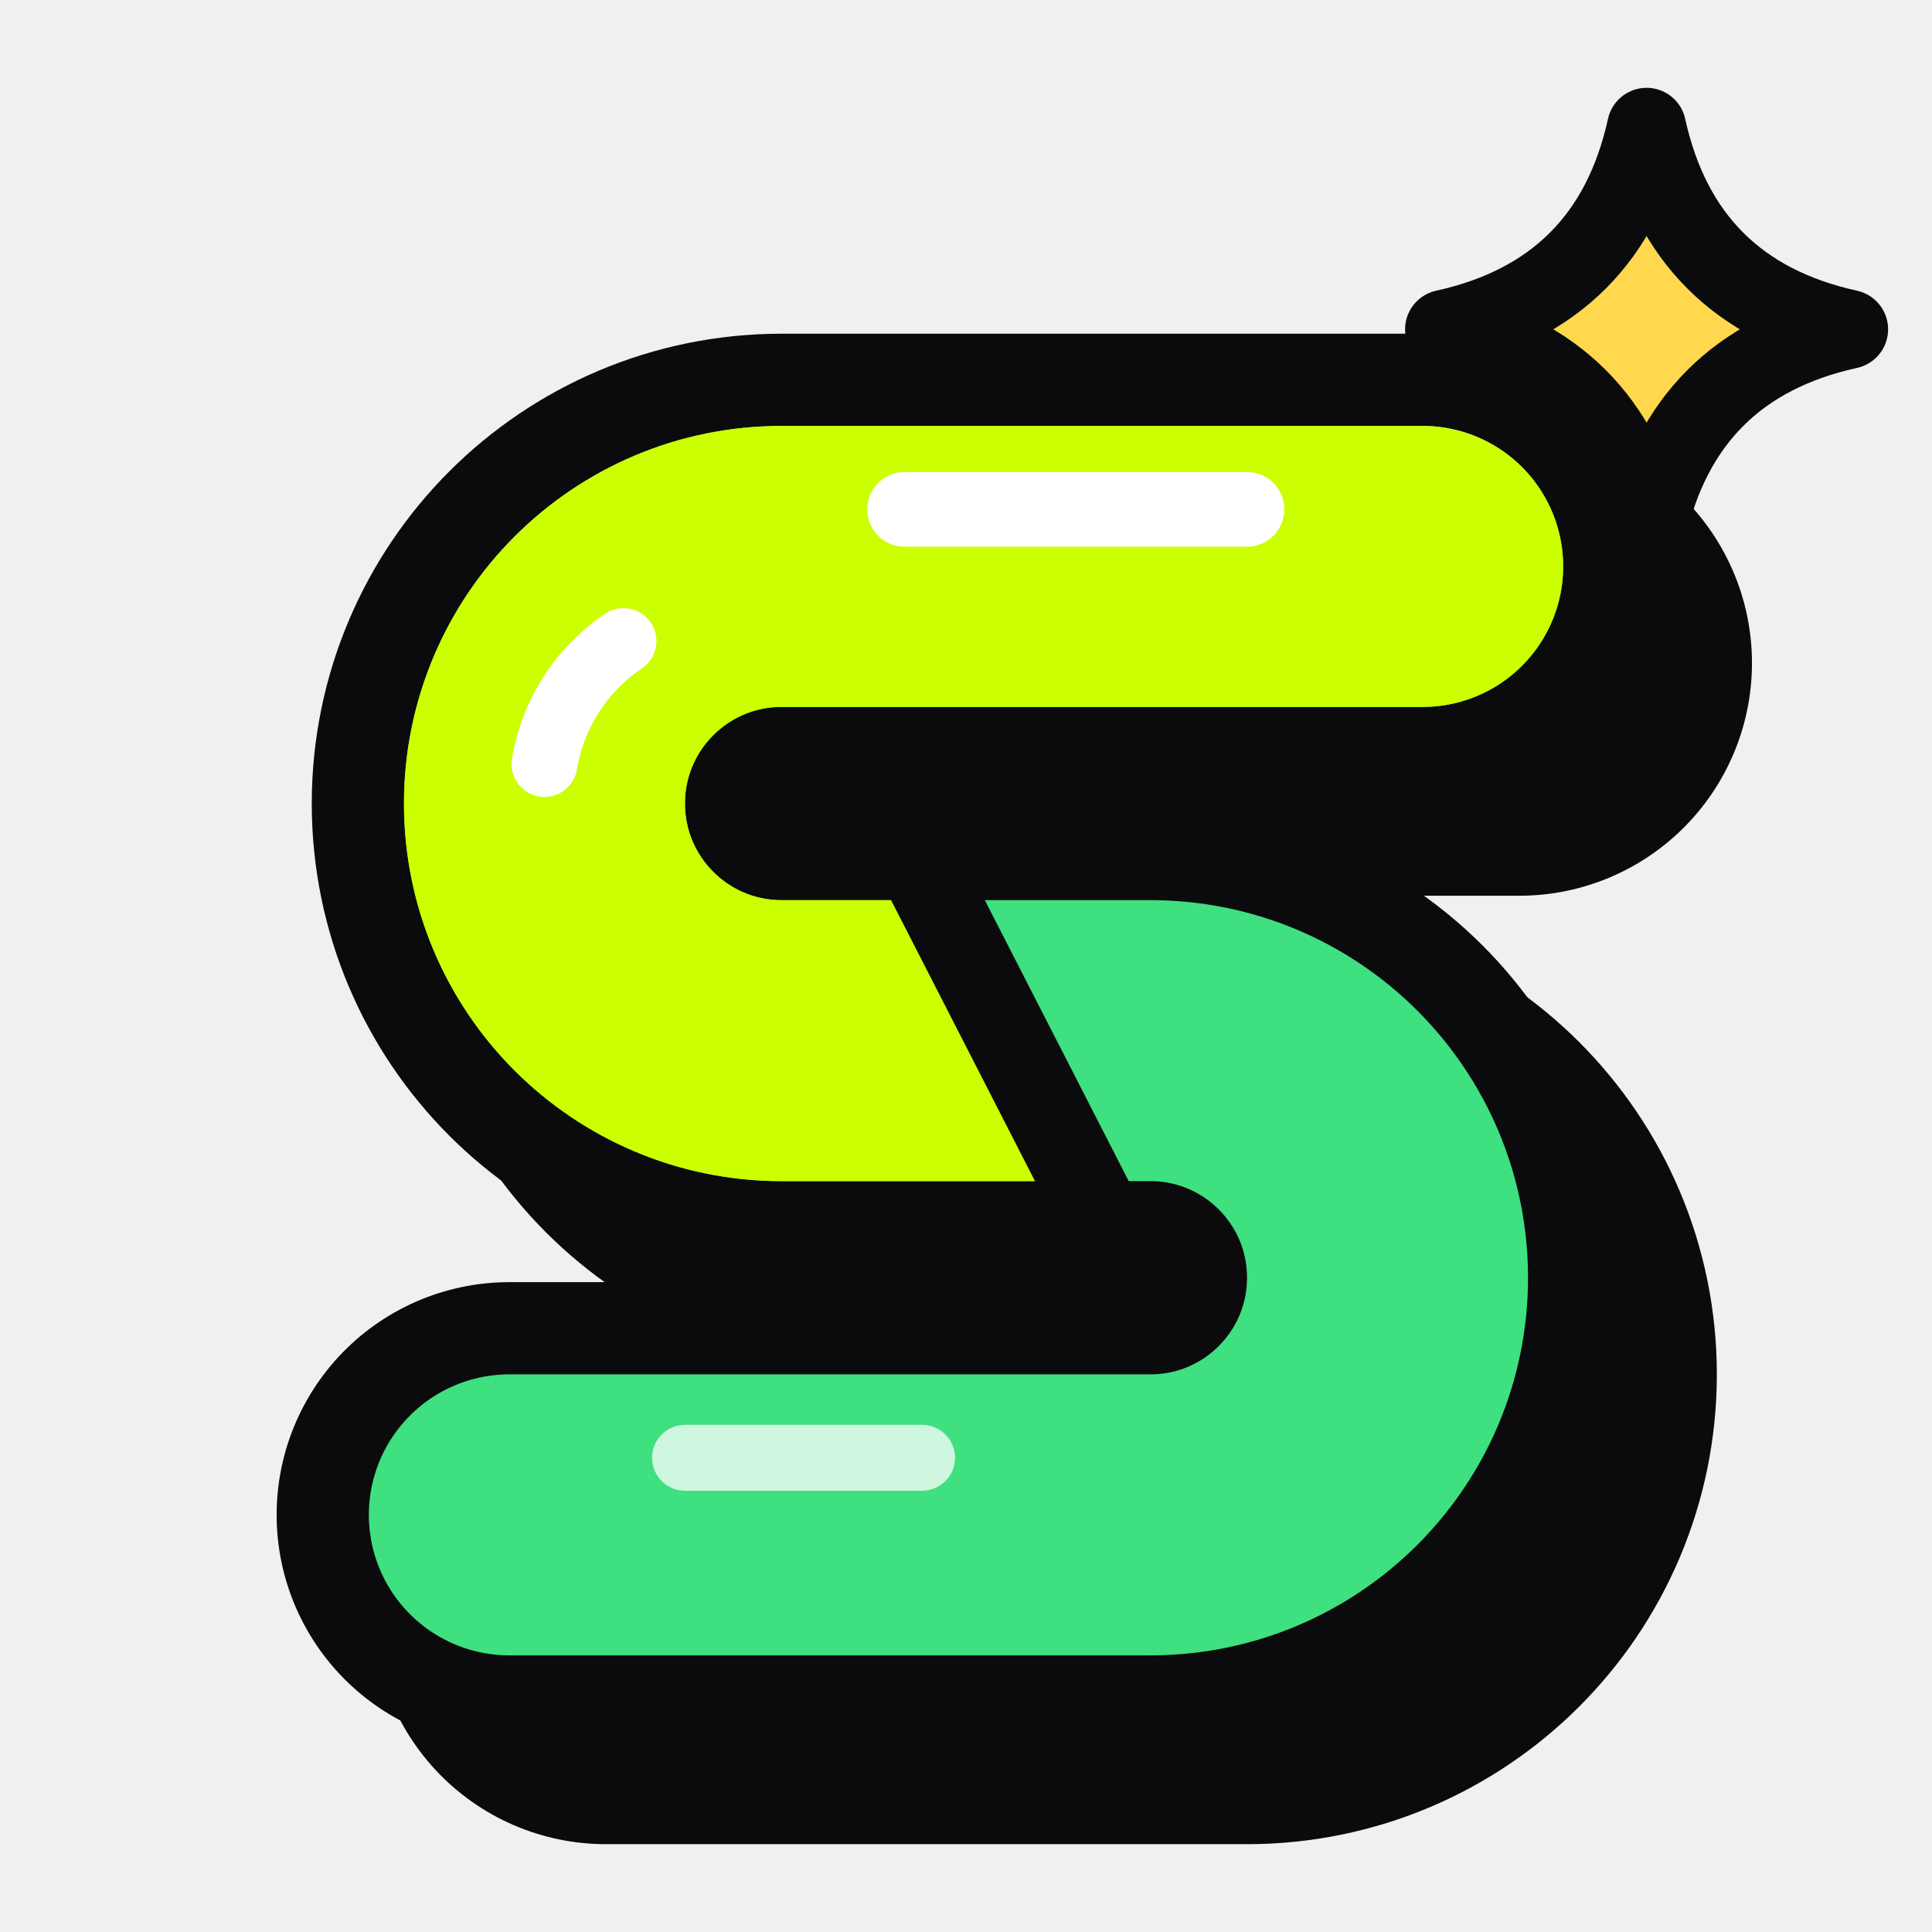
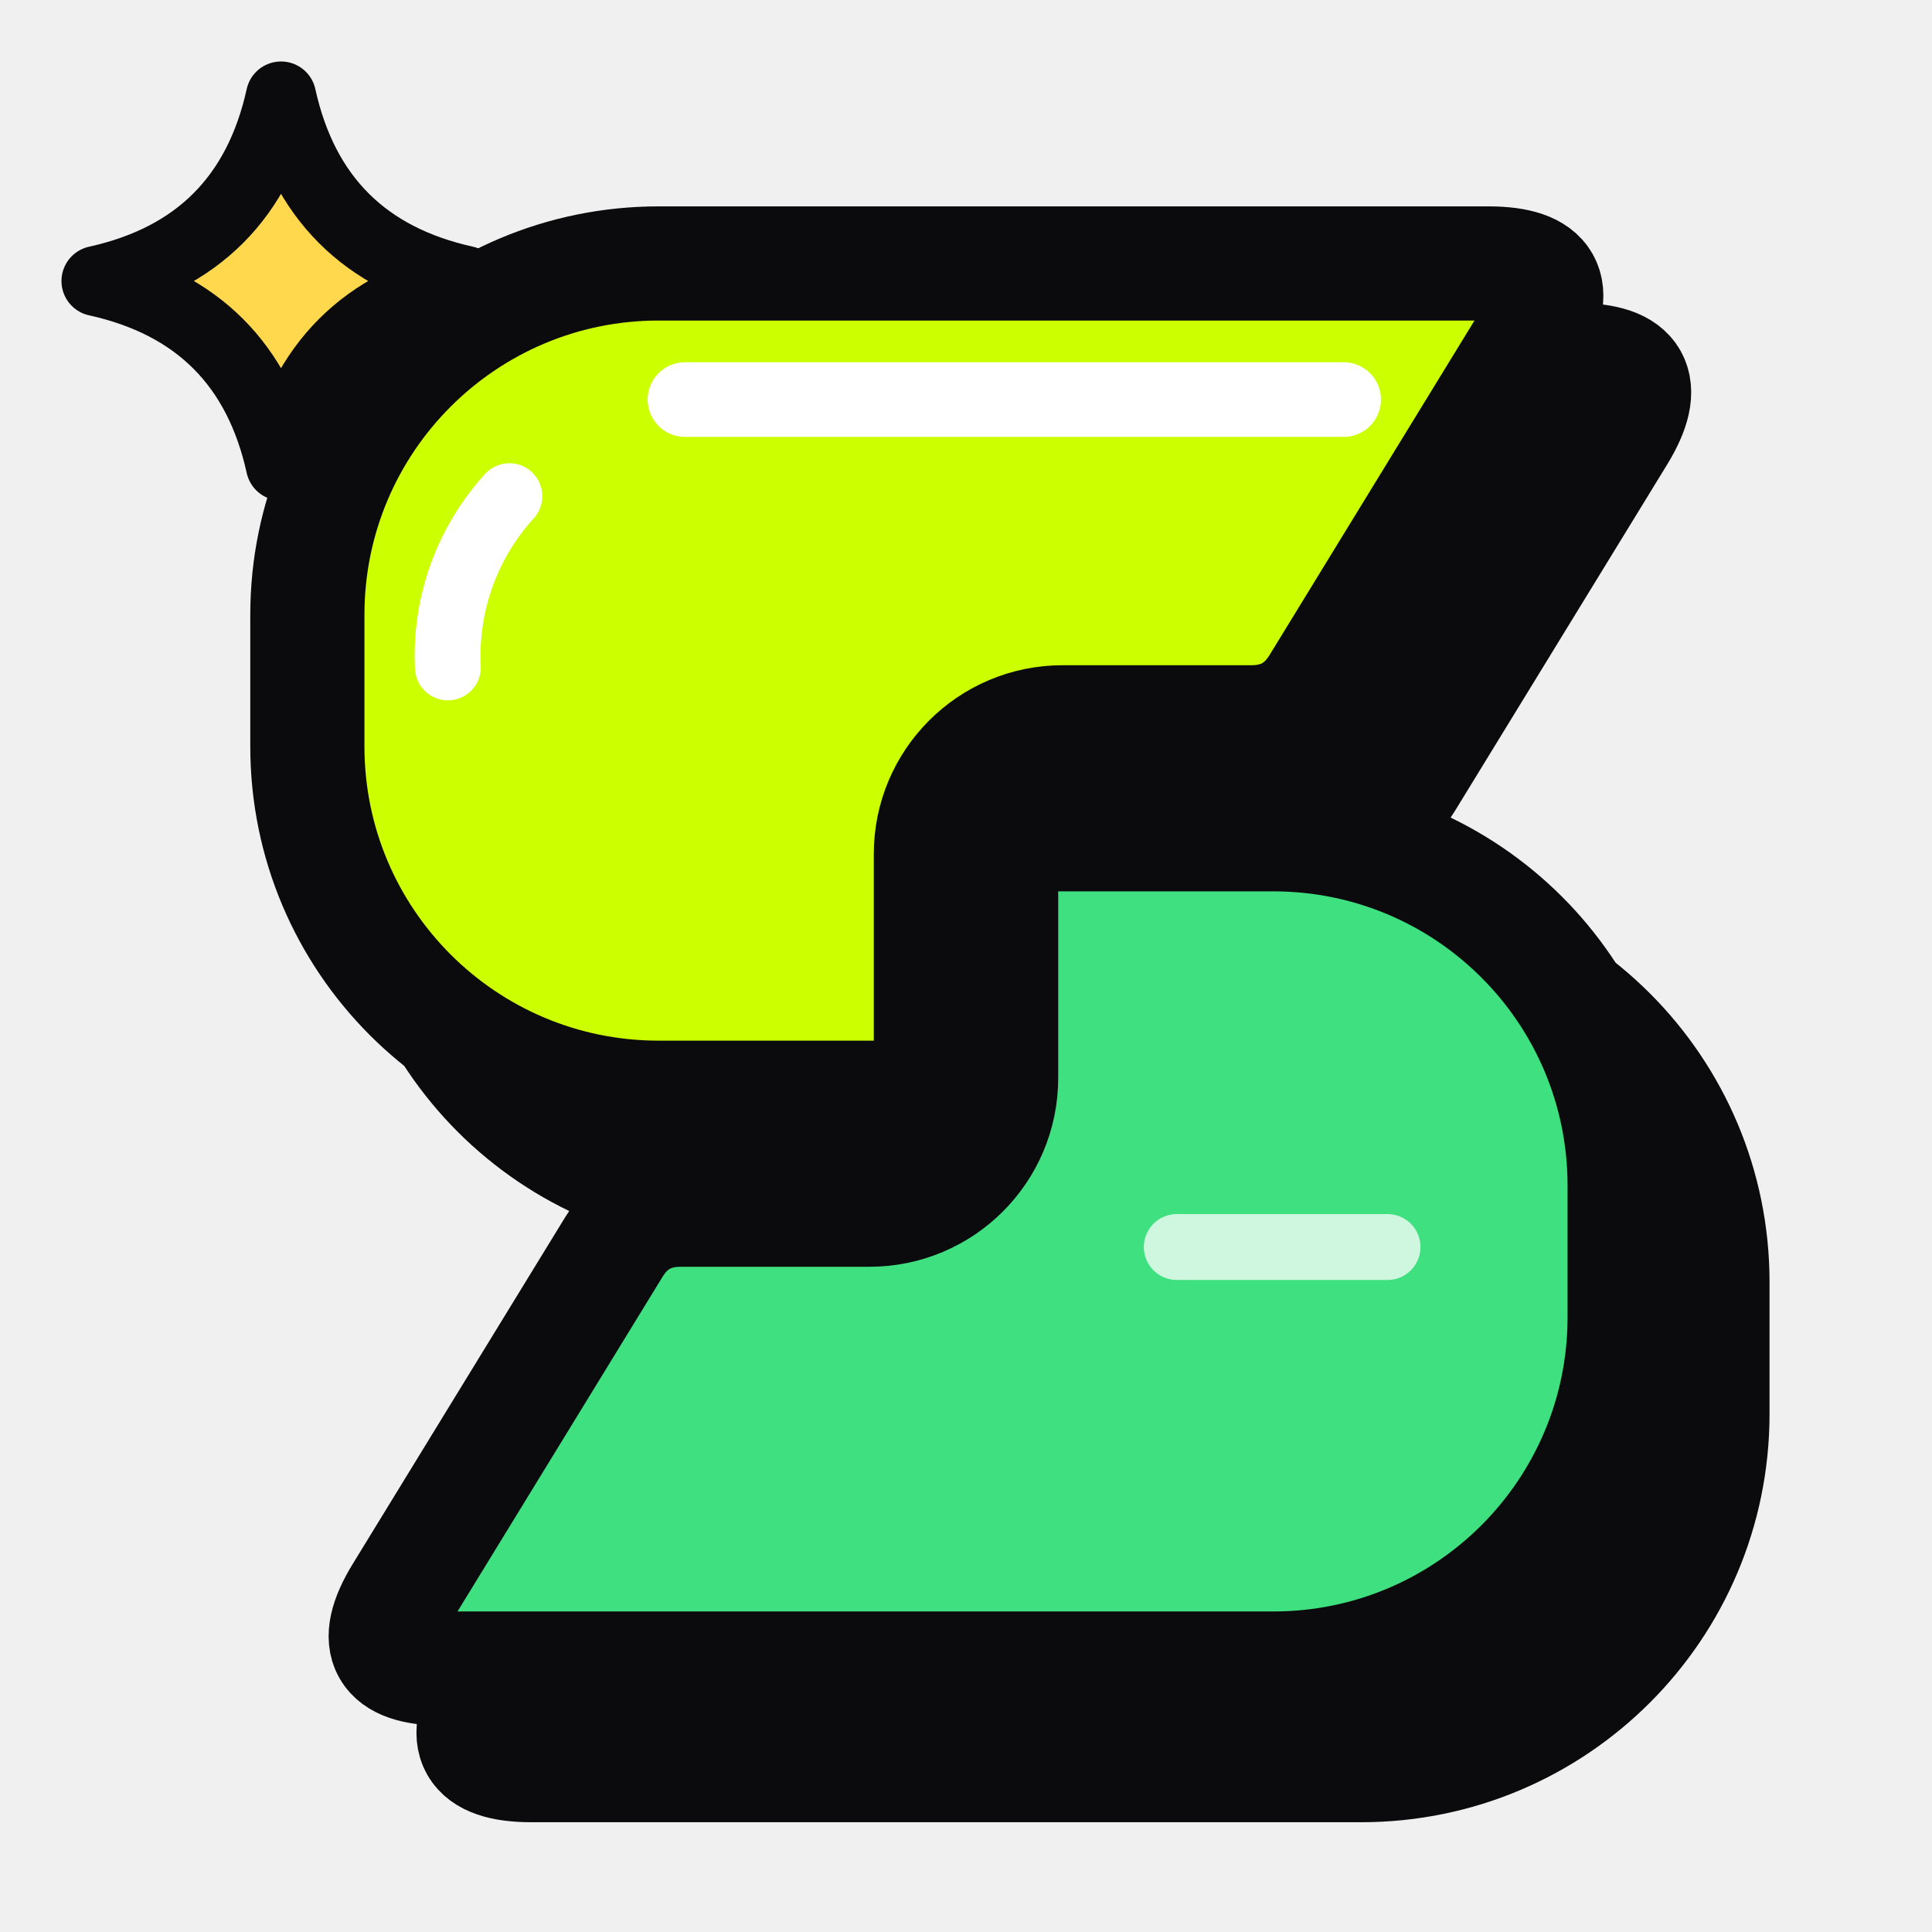
<svg xmlns="http://www.w3.org/2000/svg" width="64" height="64" viewBox="0 0 44 44">
  <g>
-     <defs>
-       <clipPath id="R1t">
-         <path d="M-5 -5H49V18.3H20.23L25.77 29.1H-5Z" />
-       </clipPath>
-     </defs>
-     <path d="M32.4 12.9H17.8a5.4 5.4 0 0 0 0 10.8h8.4a5.4 5.4 0 0 1 0 10.8H11.6" fill="none" stroke-linecap="round" stroke-linejoin="round" stroke="#0b0b0d" stroke-width="10.6" transform="translate(2.2 2.2)" />
-     <path d="M32.4 12.9H17.8a5.4 5.4 0 0 0 0 10.8h8.4a5.4 5.4 0 0 1 0 10.8H11.6" fill="none" stroke-linecap="round" stroke-linejoin="round" stroke="#0b0b0d" stroke-width="10.6" />
-     <path d="M32.4 12.9H17.8a5.4 5.4 0 0 0 0 10.8h8.4a5.4 5.4 0 0 1 0 10.8H11.6" fill="none" stroke-linecap="round" stroke-linejoin="round" stroke="#3ee07f" stroke-width="6.4" />
-     <path d="M32.4 12.9H17.8a5.4 5.4 0 0 0 0 10.8h8.4a5.4 5.4 0 0 1 0 10.8H11.6" fill="none" stroke-linecap="round" stroke-linejoin="round" stroke="#ccff00" stroke-width="6.4" clip-path="url(#R1t)" />
-     <path d="M20.90 19.6L25.10 27.8" fill="none" stroke-linecap="round" stroke-linejoin="round" stroke="#0b0b0d" stroke-width="1.9" />
-     <path d="M20.6 11.6H28.4" fill="none" stroke-linecap="round" stroke-linejoin="round" stroke="#ffffff" stroke-width="1.7" />
-     <path d="M12.4 17.4A4.2 4.2 0 0 1 14.2 14.6" fill="none" stroke-linecap="round" stroke-linejoin="round" stroke="#ffffff" stroke-width="1.5" />
-     <path d="M15.6 33.2H21" fill="none" stroke-linecap="round" stroke-linejoin="round" stroke="#ffffff" stroke-width="1.5" opacity="0.75" />
+     <g transform="translate(2 2.2)" fill="#0b0b0d" stroke="#0b0b0d" stroke-width="2.6" stroke-linejoin="round">
+       <path d="M15 6H33.9Q35.9 6 34.86 7.7L30.02 15.6Q29.5 16.45 28.5 16.45H24.2A3 3 0 0 0 21.2 19.45V23.8Q21.2 25 20 25H15A8 8 0 0 1 7 17V14A8 8 0 0 1 15 6Z" />
+       <path d="M15 6H33.9Q35.9 6 34.86 7.7L30.02 15.6Q29.5 16.45 28.5 16.45H24.2A3 3 0 0 0 21.2 19.45V23.8Q21.2 25 20 25H15A8 8 0 0 1 7 17V14A8 8 0 0 1 15 6Z" transform="rotate(180 22 22)" />
+     </g>
+     <path d="M15 6H33.9Q35.9 6 34.86 7.7L30.02 15.6Q29.5 16.45 28.5 16.45H24.2A3 3 0 0 0 21.2 19.45V23.8Q21.2 25 20 25H15A8 8 0 0 1 7 17V14A8 8 0 0 1 15 6Z" fill="#ccff00" stroke="#0b0b0d" stroke-width="2.6" stroke-linejoin="round" />
+     <path d="M15 6H33.9Q35.9 6 34.86 7.7L30.02 15.6Q29.5 16.45 28.5 16.45H24.2A3 3 0 0 0 21.2 19.45V23.8Q21.2 25 20 25H15A8 8 0 0 1 7 17V14A8 8 0 0 1 15 6Z" transform="rotate(180 22 22)" fill="#3ee07f" stroke="#0b0b0d" stroke-width="2.6" stroke-linejoin="round" />
+     <path d="M15.6 9.1H30.6" fill="none" stroke="#ffffff" stroke-linecap="round" stroke-width="1.7" />
+     <path d="M10.2 15.2A5.4 5.4 0 0 1 11.6 11.3" fill="none" stroke="#ffffff" stroke-linecap="round" stroke-width="1.5" />
+     <path d="M26.8 28.4H31.6" fill="none" stroke="#ffffff" stroke-linecap="round" stroke-width="1.5" opacity="0.75" />
  </g>
-   <path d="M37.5 2.9Q38.33 6.67 42.1 7.5Q38.33 8.33 37.5 12.1Q36.67 8.33 32.9 7.5Q36.67 6.67 37.5 2.9Z" fill="#ffd84d" stroke="#0b0b0d" stroke-width="1.8" stroke-linejoin="round" />
+   <path d="M6.4 2.2Q7.16 5.64 10.6 6.4Q7.16 7.16 6.4 10.6Q5.64 7.16 2.2 6.4Q5.64 5.64 6.4 2.2Z" fill="#ffd84d" stroke="#0b0b0d" stroke-width="1.6" stroke-linejoin="round" />
</svg>
